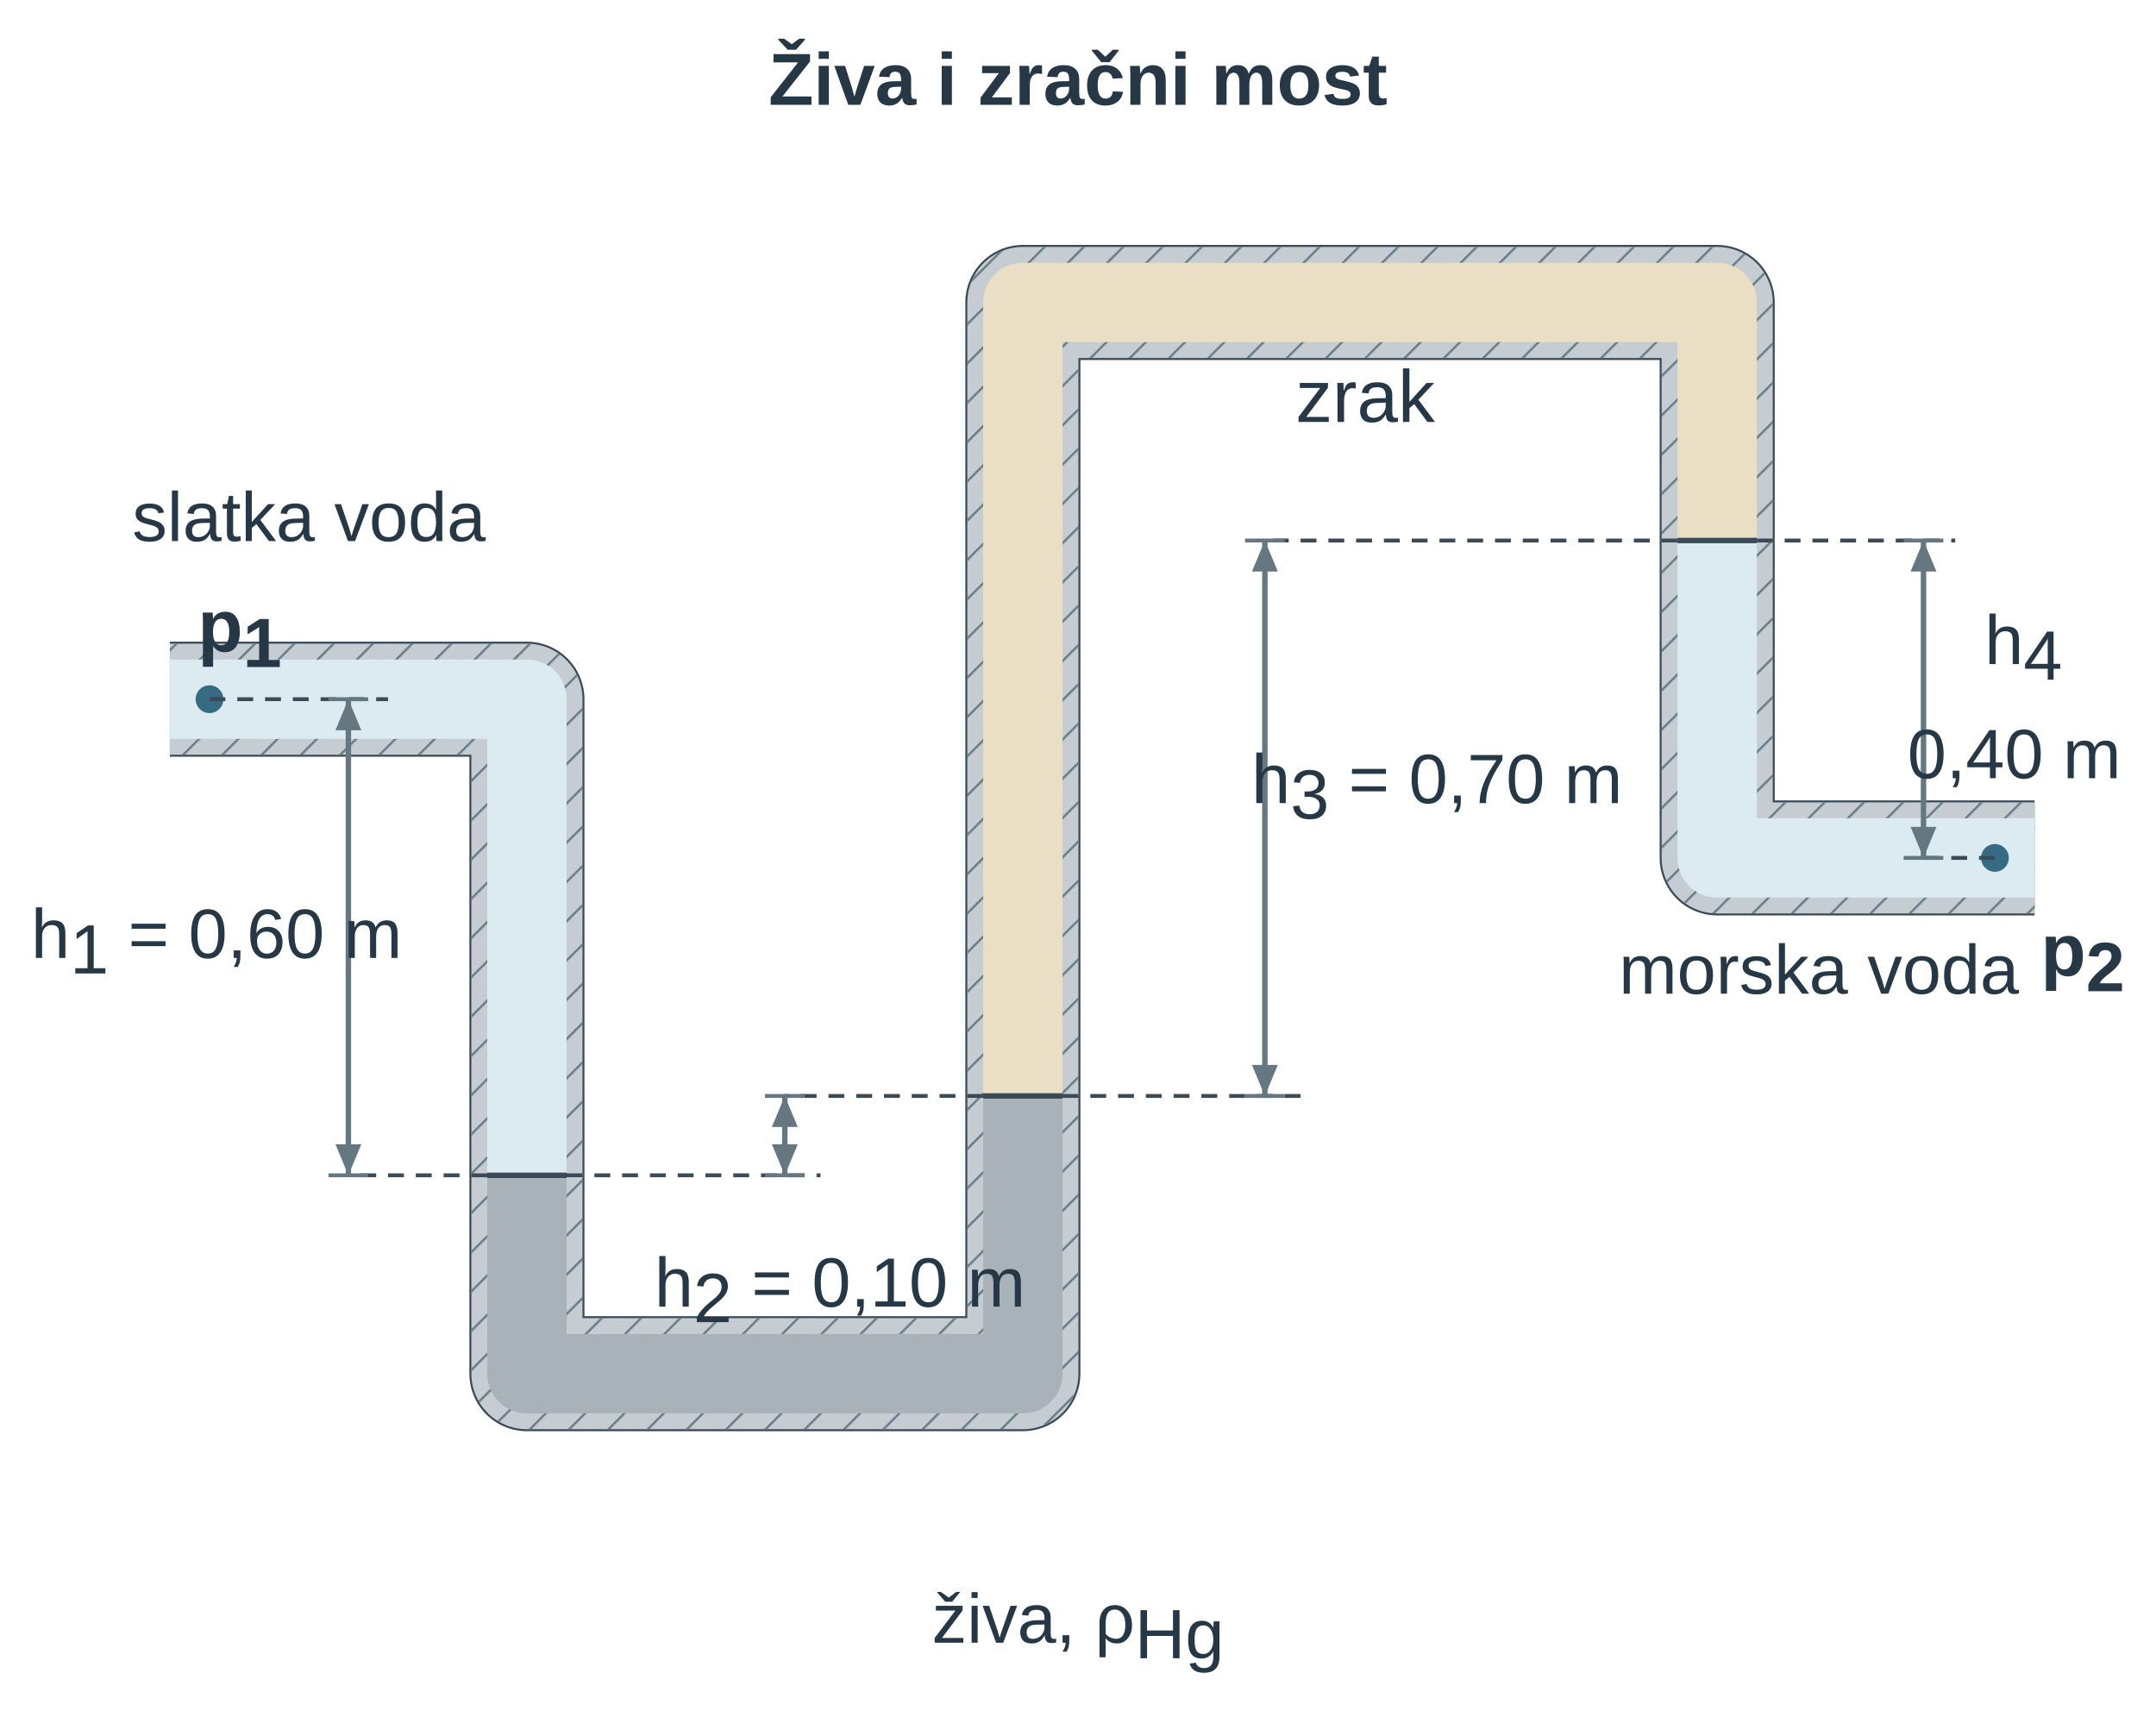
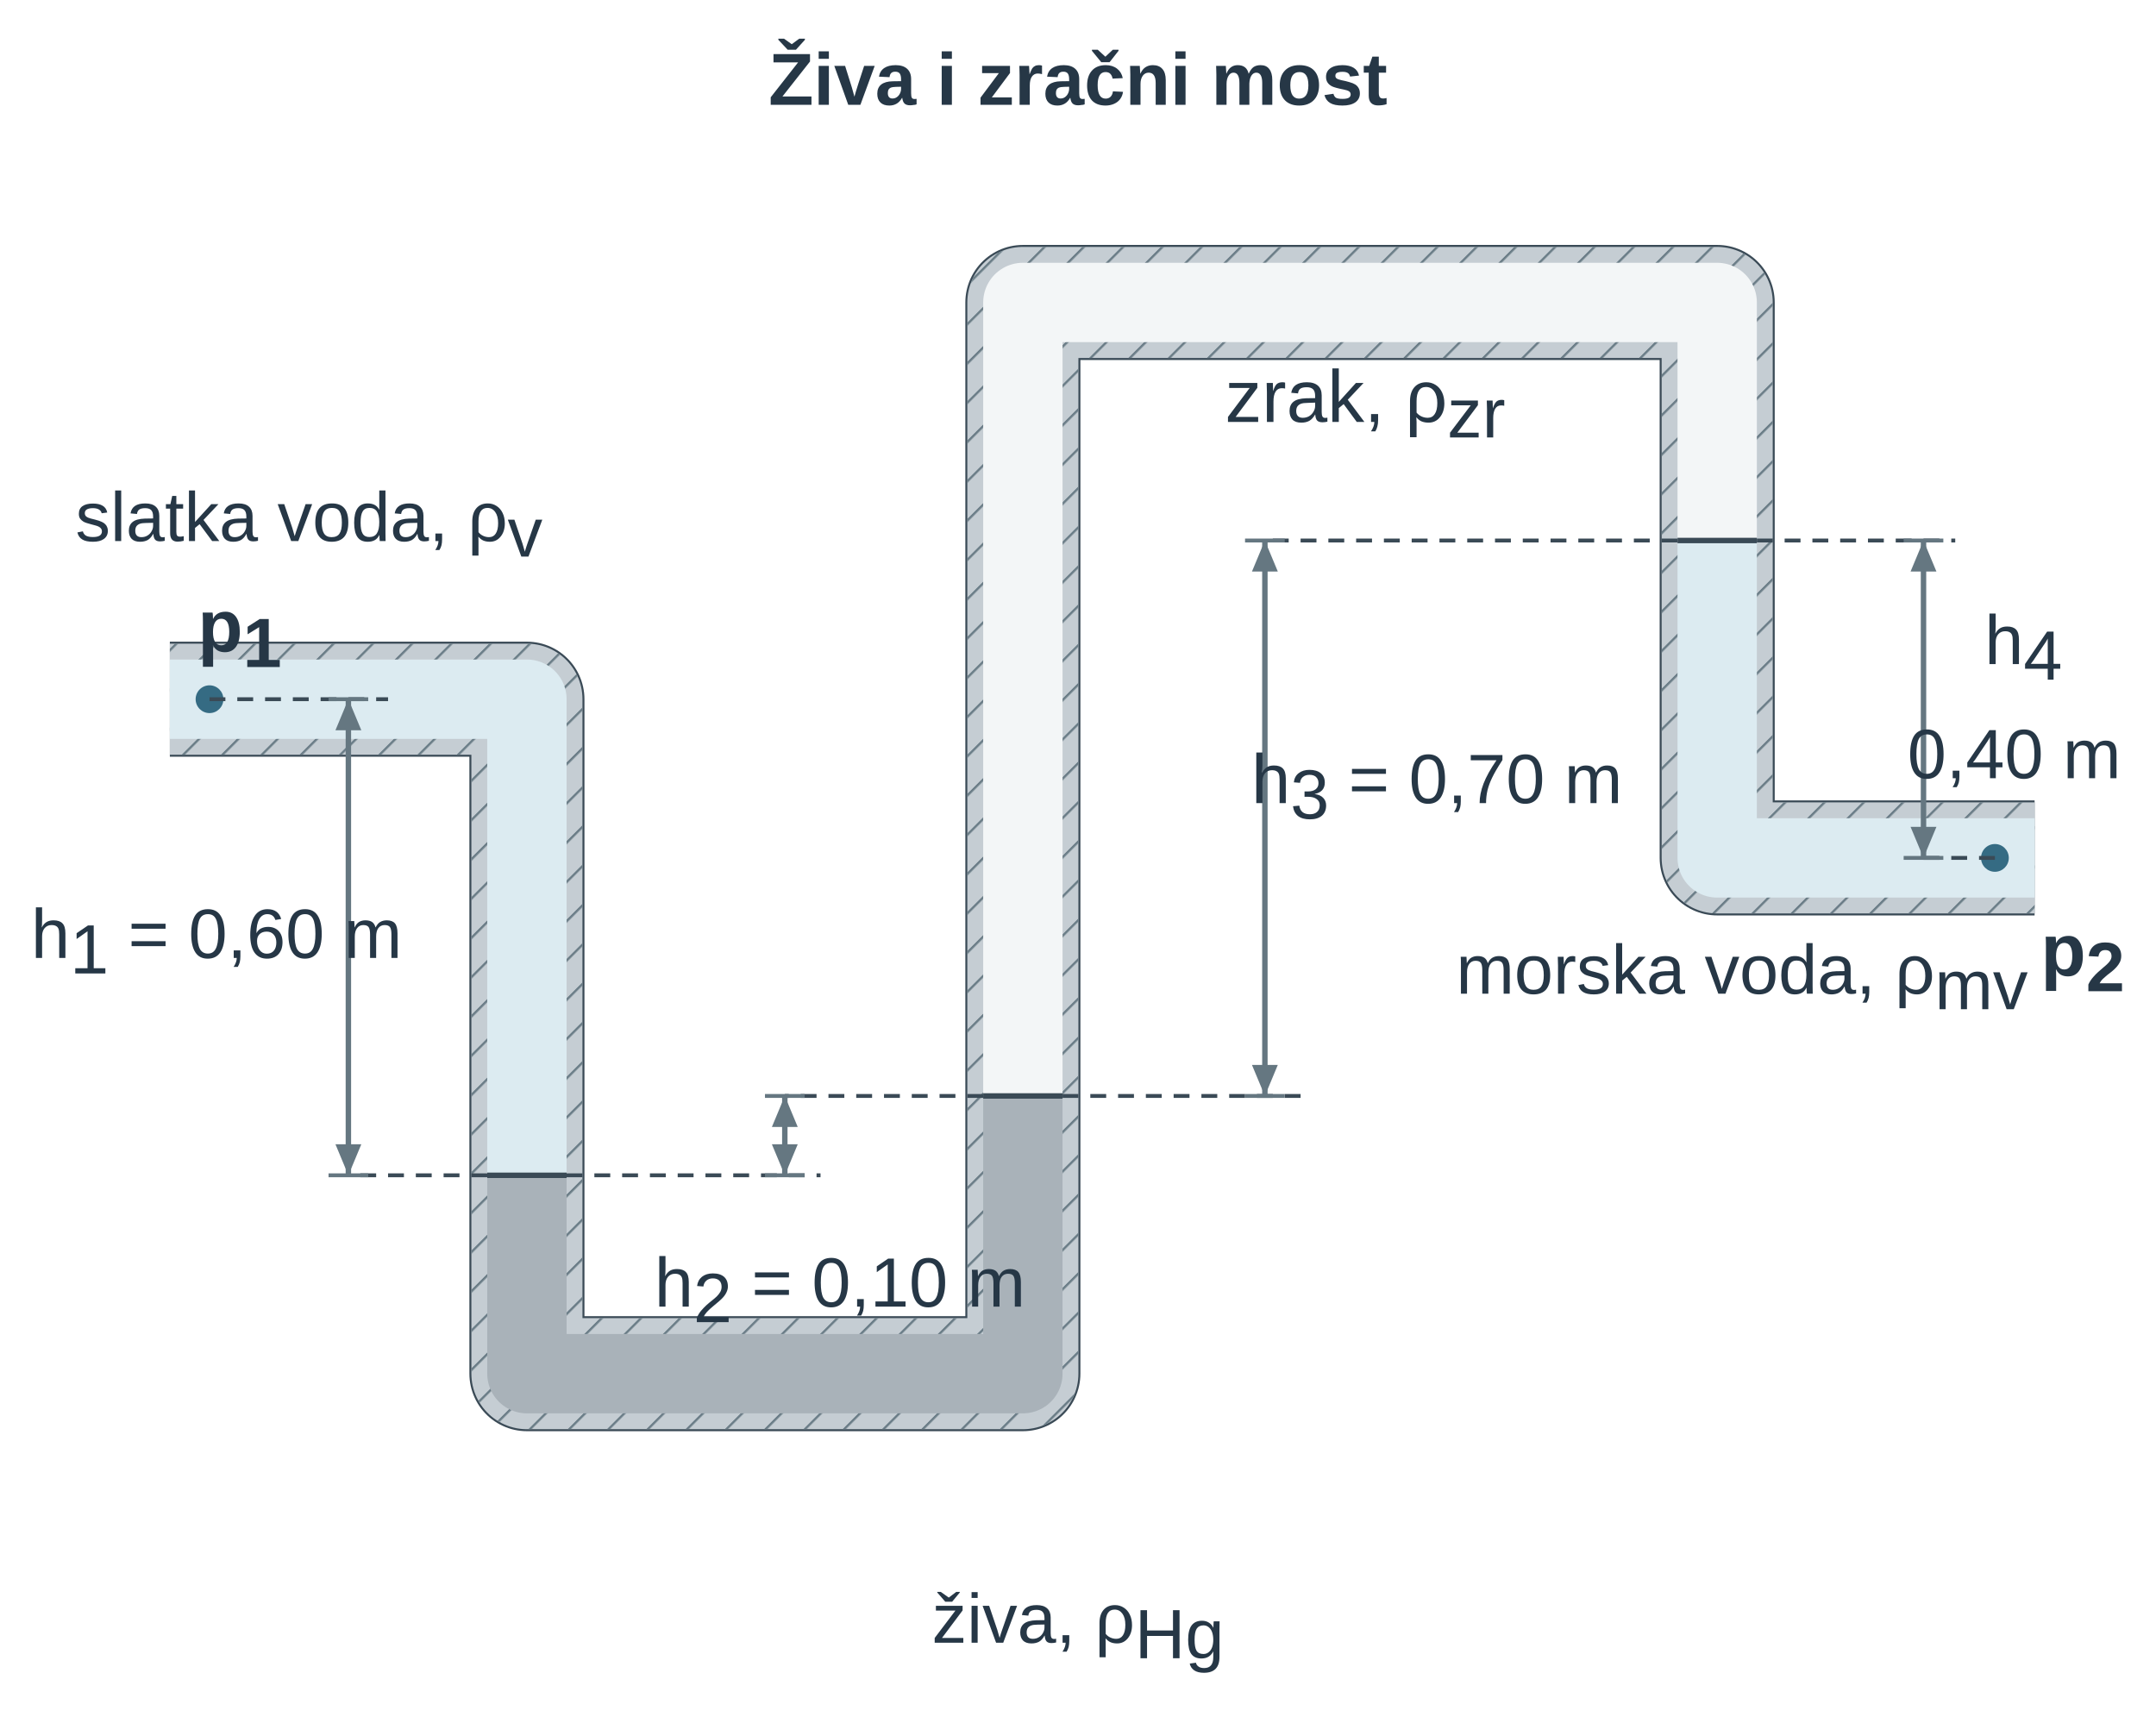
<svg xmlns="http://www.w3.org/2000/svg" width="277.682pt" height="221.077pt" viewBox="0 0 277.682 221.077" role="img">
  <defs>
    <pattern id="u03v1dm_zrak" width="10" height="10" patternUnits="userSpaceOnUse">
-       <rect width="10" height="10" fill="#eadfc5" />
-       <circle cx="5" cy="5" r="0.8" fill="#eadfc5" />
+       <rect width="10" height="10" fill="#f3f6f7" />
+       <circle cx="5" cy="5" r="0.8" fill="#f3f6f7" />
    </pattern>
    <marker id="u03v1dm_dim" markerWidth="7" markerHeight="6" refX="7" refY="3" orient="auto">
      <path d="M0,0 L0,6 L7,3 z" fill="#356b83" />
    </marker>
    <marker id="u03v1dm_dimL" markerWidth="7" markerHeight="6" refX="7" refY="3" orient="auto-start-reverse">
      <path d="M0,0 L0,6 L7,3 z" fill="#356b83" />
    </marker>
    <marker id="u03v1dm_pr" markerWidth="6" markerHeight="4" refX="5" refY="2" orient="auto">
      <path d="M0,0 L0,4 L6,2 z" fill="#356b83" />
    </marker>
    <marker id="u03v1dm_grayarrow" markerWidth="6" markerHeight="4" refX="5" refY="2" orient="auto">
      <path d="M0,0 L0,4 L6,2 z" fill="#3a4a56" />
    </marker>
    <marker id="u03v1dm_airarrow" markerWidth="6" markerHeight="4" refX="5" refY="2" orient="auto">
      <path d="M0,0 L0,4 L6,2 z" fill="#356b83" />
    </marker>
    <marker id="u03p2_dim" markerWidth="6" markerHeight="5" refX="6" refY="2.5" orient="auto">
      <path d="M0 0 L0 5 L6 2.5 Z" fill="#657781" stroke="none" stroke-width="1.2" />
    </marker>
    <marker id="u03p2_dimL" markerWidth="6" markerHeight="5" refX="6" refY="2.5" orient="auto-start-reverse">
      <path d="M0 0 L0 5 L6 2.5 Z" fill="#657781" stroke="none" stroke-width="1.2" />
    </marker>
    <pattern id="u03p2_hatch" width="7" height="7" patternUnits="userSpaceOnUse" patternTransform="rotate(45)">
      <line x1="0" y1="0" x2="0" y2="7" stroke="#657781" stroke-width="1.1" />
    </pattern>
  </defs>
  <g font-family="Arial, Liberation Sans, sans-serif">
    <g transform="translate(138.841 13.5)">
      <text data-source-text="1" x="0" y="0" text-anchor="middle" font-size="9.5" font-weight="600" fill="rgb(38, 55, 70)">Živa i zračni most</text>
    </g>
    <g transform="translate(-8.274 -18.208) scale(0.511)">
      <g transform="matrix(1 0 0 1 -1 -8.133)">
        <path d="M60 220 H150 V390 H275 V120 H450 V260 H530" fill="none" stroke="rgb(58, 74, 86)" stroke-width="29px" stroke-linejoin="round" stroke-linecap="butt" stroke-dasharray="none" fill-opacity="1" stroke-opacity="1" opacity="1" marker-start="none" marker-mid="none" marker-end="none" data-source-geometry="1" />
      </g>
    </g>
    <g transform="translate(-8.274 -18.208) scale(0.511)">
      <g transform="matrix(1 0 0 1 -1 -8.133)">
        <path d="M60 220 H150 V390 H275 V120 H450 V260 H530" fill="none" stroke="rgb(197, 205, 211)" stroke-width="28px" stroke-linejoin="round" stroke-linecap="butt" stroke-dasharray="none" fill-opacity="1" stroke-opacity="1" opacity="1" marker-start="none" marker-mid="none" marker-end="none" data-source-geometry="2" />
      </g>
    </g>
    <g transform="translate(-8.274 -18.208) scale(0.511)">
      <g transform="matrix(1 0 0 1 -1 -8.133)">
        <path d="M60 220 H150 V390 H275 V120 H450 V260 H530" fill="none" stroke="url(#u03p2_hatch)" stroke-width="28px" stroke-linejoin="round" stroke-linecap="butt" stroke-dasharray="none" fill-opacity="1" stroke-opacity="1" opacity="1" marker-start="none" marker-mid="none" marker-end="none" data-source-geometry="3" />
      </g>
    </g>
    <g transform="translate(-8.274 -18.208) scale(0.511)">
      <g transform="matrix(1 0 0 1 -1 -8.133)">
        <path d="M60 220 H150 V340" fill="none" stroke="rgb(220, 235, 241)" stroke-width="20px" stroke-linejoin="round" stroke-linecap="butt" stroke-dasharray="none" fill-opacity="1" stroke-opacity="1" opacity="1" marker-start="none" marker-mid="none" marker-end="none" data-source-geometry="4" />
      </g>
    </g>
    <g transform="translate(-8.274 -18.208) scale(0.511)">
      <g transform="matrix(1 0 0 1 -1 -8.133)">
        <path d="M150 340 V390 H275 V320" fill="none" stroke="rgb(169, 178, 185)" stroke-width="20px" stroke-linejoin="round" stroke-linecap="butt" stroke-dasharray="none" fill-opacity="1" stroke-opacity="1" opacity="1" marker-start="none" marker-mid="none" marker-end="none" data-source-geometry="5" />
      </g>
    </g>
    <g transform="translate(-8.274 -18.208) scale(0.511)">
      <g transform="matrix(1 0 0 1 -1 -8.133)">
        <path d="M275 320 V120 H450 V180" fill="none" stroke="url(#u03v1dm_zrak)" stroke-width="20px" stroke-linejoin="round" stroke-linecap="butt" stroke-dasharray="none" fill-opacity="1" stroke-opacity="1" opacity="1" marker-start="none" marker-mid="none" marker-end="none" data-source-geometry="6" />
      </g>
    </g>
    <g transform="translate(-8.274 -18.208) scale(0.511)">
      <g transform="matrix(1 0 0 1 -1 -8.133)">
        <path d="M450 180 V260 H530" fill="none" stroke="rgb(220, 235, 241)" stroke-width="20px" stroke-linejoin="round" stroke-linecap="butt" stroke-dasharray="none" fill-opacity="1" stroke-opacity="1" opacity="1" marker-start="none" marker-mid="none" marker-end="none" data-source-geometry="7" />
      </g>
    </g>
    <g transform="translate(-8.274 -18.208) scale(0.511)">
      <g transform="matrix(1 0 0 1 -1 -8.133)">
        <line x1="140" y1="340" x2="160" y2="340" stroke="rgb(58, 74, 86)" stroke-width="1.369" fill="rgb(0, 0, 0)" stroke-linecap="butt" stroke-linejoin="miter" stroke-dasharray="none" fill-opacity="1" stroke-opacity="1" opacity="1" marker-start="none" marker-mid="none" marker-end="none" data-source-geometry="8" />
      </g>
    </g>
    <g transform="translate(-8.274 -18.208) scale(0.511)">
      <g transform="matrix(1 0 0 1 -1 -8.133)">
        <line x1="265" y1="320" x2="285" y2="320" stroke="rgb(58, 74, 86)" stroke-width="1.369" fill="rgb(0, 0, 0)" stroke-linecap="butt" stroke-linejoin="miter" stroke-dasharray="none" fill-opacity="1" stroke-opacity="1" opacity="1" marker-start="none" marker-mid="none" marker-end="none" data-source-geometry="9" />
      </g>
    </g>
    <g transform="translate(-8.274 -18.208) scale(0.511)">
      <g transform="matrix(1 0 0 1 -1 -8.133)">
        <line x1="440" y1="180" x2="460" y2="180" stroke="rgb(58, 74, 86)" stroke-width="1.369" fill="rgb(0, 0, 0)" stroke-linecap="butt" stroke-linejoin="miter" stroke-dasharray="none" fill-opacity="1" stroke-opacity="1" opacity="1" marker-start="none" marker-mid="none" marker-end="none" data-source-geometry="10" />
      </g>
    </g>
    <g transform="translate(-8.274 -18.208) scale(0.511)">
      <g transform="matrix(1 0 0 1 -1 -8.133)">
        <circle cx="70" cy="220" r="3.5" fill="rgb(53, 107, 131)" stroke="none" stroke-width="1px" stroke-linecap="butt" stroke-linejoin="miter" stroke-dasharray="none" fill-opacity="1" stroke-opacity="1" opacity="1" marker-start="none" marker-mid="none" marker-end="none" data-source-geometry="11" />
      </g>
    </g>
    <g transform="translate(-8.274 -18.208) scale(0.511)">
      <g transform="matrix(1 0 0 1 -1 -8.133)">
        <circle cx="520" cy="260" r="3.5" fill="rgb(53, 107, 131)" stroke="none" stroke-width="1px" stroke-linecap="butt" stroke-linejoin="miter" stroke-dasharray="none" fill-opacity="1" stroke-opacity="1" opacity="1" marker-start="none" marker-mid="none" marker-end="none" data-source-geometry="13" />
      </g>
    </g>
    <g transform="translate(-8.274 -18.208) scale(0.511)">
      <g transform="matrix(1 0 0 1 -1 -8.133)">
        <line x1="70" y1="220" x2="115" y2="220" stroke="rgb(58, 74, 86)" stroke-width="0.978" stroke-dasharray="4px, 3px" fill="rgb(0, 0, 0)" stroke-linecap="butt" stroke-linejoin="miter" fill-opacity="1" stroke-opacity="1" opacity="1" marker-start="none" marker-mid="none" marker-end="none" data-source-geometry="19" />
      </g>
    </g>
    <g transform="translate(-8.274 -18.208) scale(0.511)">
      <g transform="matrix(1 0 0 1 -1 -8.133)">
        <line x1="140" y1="340" x2="105" y2="340" stroke="rgb(58, 74, 86)" stroke-width="0.978" stroke-dasharray="4px, 3px" fill="rgb(0, 0, 0)" stroke-linecap="butt" stroke-linejoin="miter" fill-opacity="1" stroke-opacity="1" opacity="1" marker-start="none" marker-mid="none" marker-end="none" data-source-geometry="20" />
      </g>
    </g>
    <g transform="translate(-8.274 -18.208) scale(0.511)">
      <g transform="matrix(1 0 0 1 -1 -8.133)">
        <line x1="160" y1="340" x2="224" y2="340" stroke="rgb(58, 74, 86)" stroke-width="0.978" stroke-dasharray="4px, 3px" fill="rgb(0, 0, 0)" stroke-linecap="butt" stroke-linejoin="miter" fill-opacity="1" stroke-opacity="1" opacity="1" marker-start="none" marker-mid="none" marker-end="none" data-source-geometry="21" />
      </g>
    </g>
    <g transform="translate(-8.274 -18.208) scale(0.511)">
      <g transform="matrix(1 0 0 1 -1 -8.133)">
        <line x1="265" y1="320" x2="215" y2="320" stroke="rgb(58, 74, 86)" stroke-width="0.978" stroke-dasharray="4px, 3px" fill="rgb(0, 0, 0)" stroke-linecap="butt" stroke-linejoin="miter" fill-opacity="1" stroke-opacity="1" opacity="1" marker-start="none" marker-mid="none" marker-end="none" data-source-geometry="22" />
      </g>
    </g>
    <g transform="translate(-8.274 -18.208) scale(0.511)">
      <g transform="matrix(1 0 0 1 -1 -8.133)">
        <line x1="285" y1="320" x2="346" y2="320" stroke="rgb(58, 74, 86)" stroke-width="0.978" stroke-dasharray="4px, 3px" fill="rgb(0, 0, 0)" stroke-linecap="butt" stroke-linejoin="miter" fill-opacity="1" stroke-opacity="1" opacity="1" marker-start="none" marker-mid="none" marker-end="none" data-source-geometry="23" />
      </g>
    </g>
    <g transform="translate(-8.274 -18.208) scale(0.511)">
      <g transform="matrix(1 0 0 1 -1 -8.133)">
        <line x1="440" y1="180" x2="336" y2="180" stroke="rgb(58, 74, 86)" stroke-width="0.978" stroke-dasharray="4px, 3px" fill="rgb(0, 0, 0)" stroke-linecap="butt" stroke-linejoin="miter" fill-opacity="1" stroke-opacity="1" opacity="1" marker-start="none" marker-mid="none" marker-end="none" data-source-geometry="24" />
      </g>
    </g>
    <g transform="translate(-8.274 -18.208) scale(0.511)">
      <g transform="matrix(1 0 0 1 -1 -8.133)">
        <line x1="460" y1="180" x2="510" y2="180" stroke="rgb(58, 74, 86)" stroke-width="0.978" stroke-dasharray="4px, 3px" fill="rgb(0, 0, 0)" stroke-linecap="butt" stroke-linejoin="miter" fill-opacity="1" stroke-opacity="1" opacity="1" marker-start="none" marker-mid="none" marker-end="none" data-source-geometry="25" />
      </g>
    </g>
    <g transform="translate(-8.274 -18.208) scale(0.511)">
      <g transform="matrix(1 0 0 1 -1 -8.133)">
        <line x1="520" y1="260" x2="502" y2="260" stroke="rgb(58, 74, 86)" stroke-width="0.978" stroke-dasharray="4px, 3px" fill="rgb(0, 0, 0)" stroke-linecap="butt" stroke-linejoin="miter" fill-opacity="1" stroke-opacity="1" opacity="1" marker-start="none" marker-mid="none" marker-end="none" data-source-geometry="26" />
      </g>
    </g>
    <g transform="translate(-8.274 -18.208) scale(0.511)">
      <g transform="matrix(1 0 0 1 -1 -8.133)">
        <line x1="100" y1="220" x2="110" y2="220" stroke="rgb(101, 119, 129)" stroke-width="0.978" fill="rgb(0, 0, 0)" stroke-linecap="butt" stroke-linejoin="miter" stroke-dasharray="none" fill-opacity="1" stroke-opacity="1" opacity="1" marker-start="none" marker-mid="none" marker-end="none" data-source-geometry="27" />
      </g>
    </g>
    <g transform="translate(-8.274 -18.208) scale(0.511)">
      <g transform="matrix(1 0 0 1 -1 -8.133)">
        <line x1="100" y1="340" x2="110" y2="340" stroke="rgb(101, 119, 129)" stroke-width="0.978" fill="rgb(0, 0, 0)" stroke-linecap="butt" stroke-linejoin="miter" stroke-dasharray="none" fill-opacity="1" stroke-opacity="1" opacity="1" marker-start="none" marker-mid="none" marker-end="none" data-source-geometry="28" />
      </g>
    </g>
    <defs>
      <marker id="u03p2_dimL-print-0-29-marker-start" markerWidth="7.822" markerHeight="6.518" refX="6" refY="2.5" orient="auto-start-reverse" viewBox="0 0 6 5" markerUnits="userSpaceOnUse">
        <path d="M0 0 L0 5 L6 2.5 Z" fill="#657781" stroke="none" stroke-width="1.2" />
      </marker>
    </defs>
    <defs>
      <marker id="u03p2_dim-print-0-29-marker-end" markerWidth="7.822" markerHeight="6.518" refX="6" refY="2.5" orient="auto" viewBox="0 0 6 5" markerUnits="userSpaceOnUse">
        <path d="M0 0 L0 5 L6 2.5 Z" fill="#657781" stroke="none" stroke-width="1.2" />
      </marker>
    </defs>
    <g transform="translate(-8.274 -18.208) scale(0.511)">
      <g transform="matrix(1 0 0 1 -1 -8.133)">
        <line x1="105" y1="220" x2="105" y2="340" stroke="rgb(101, 119, 129)" stroke-width="1.369" marker-start="url(#u03p2_dimL-print-0-29-marker-start)" marker-end="url(#u03p2_dim-print-0-29-marker-end)" fill="rgb(0, 0, 0)" stroke-linecap="butt" stroke-linejoin="miter" stroke-dasharray="none" fill-opacity="1" stroke-opacity="1" opacity="1" marker-mid="none" data-source-geometry="29" />
      </g>
    </g>
    <g transform="translate(-8.274 -18.208) scale(0.511)">
      <g transform="matrix(1 0 0 1 -1 -8.133)">
        <line x1="210" y1="320" x2="220" y2="320" stroke="rgb(101, 119, 129)" stroke-width="0.978" fill="rgb(0, 0, 0)" stroke-linecap="butt" stroke-linejoin="miter" stroke-dasharray="none" fill-opacity="1" stroke-opacity="1" opacity="1" marker-start="none" marker-mid="none" marker-end="none" data-source-geometry="31" />
      </g>
    </g>
    <g transform="translate(-8.274 -18.208) scale(0.511)">
      <g transform="matrix(1 0 0 1 -1 -8.133)">
        <line x1="210" y1="340" x2="220" y2="340" stroke="rgb(101, 119, 129)" stroke-width="0.978" fill="rgb(0, 0, 0)" stroke-linecap="butt" stroke-linejoin="miter" stroke-dasharray="none" fill-opacity="1" stroke-opacity="1" opacity="1" marker-start="none" marker-mid="none" marker-end="none" data-source-geometry="32" />
      </g>
    </g>
    <defs>
      <marker id="u03p2_dimL-print-0-33-marker-start" markerWidth="7.822" markerHeight="6.518" refX="6" refY="2.5" orient="auto-start-reverse" viewBox="0 0 6 5" markerUnits="userSpaceOnUse">
        <path d="M0 0 L0 5 L6 2.5 Z" fill="#657781" stroke="none" stroke-width="1.2" />
      </marker>
    </defs>
    <defs>
      <marker id="u03p2_dim-print-0-33-marker-end" markerWidth="7.822" markerHeight="6.518" refX="6" refY="2.5" orient="auto" viewBox="0 0 6 5" markerUnits="userSpaceOnUse">
        <path d="M0 0 L0 5 L6 2.5 Z" fill="#657781" stroke="none" stroke-width="1.2" />
      </marker>
    </defs>
    <g transform="translate(-8.274 -18.208) scale(0.511)">
      <g transform="matrix(1 0 0 1 -1 -8.133)">
        <line x1="215" y1="320" x2="215" y2="340" stroke="rgb(101, 119, 129)" stroke-width="1.369" marker-start="url(#u03p2_dimL-print-0-33-marker-start)" marker-end="url(#u03p2_dim-print-0-33-marker-end)" fill="rgb(0, 0, 0)" stroke-linecap="butt" stroke-linejoin="miter" stroke-dasharray="none" fill-opacity="1" stroke-opacity="1" opacity="1" marker-mid="none" data-source-geometry="33" />
      </g>
    </g>
    <g transform="translate(-8.274 -18.208) scale(0.511)">
      <g transform="matrix(1 0 0 1 -1 -8.133)">
        <line x1="331" y1="180" x2="341" y2="180" stroke="rgb(101, 119, 129)" stroke-width="0.978" fill="rgb(0, 0, 0)" stroke-linecap="butt" stroke-linejoin="miter" stroke-dasharray="none" fill-opacity="1" stroke-opacity="1" opacity="1" marker-start="none" marker-mid="none" marker-end="none" data-source-geometry="35" />
      </g>
    </g>
    <g transform="translate(-8.274 -18.208) scale(0.511)">
      <g transform="matrix(1 0 0 1 -1 -8.133)">
        <line x1="331" y1="320" x2="341" y2="320" stroke="rgb(101, 119, 129)" stroke-width="0.978" fill="rgb(0, 0, 0)" stroke-linecap="butt" stroke-linejoin="miter" stroke-dasharray="none" fill-opacity="1" stroke-opacity="1" opacity="1" marker-start="none" marker-mid="none" marker-end="none" data-source-geometry="36" />
      </g>
    </g>
    <defs>
      <marker id="u03p2_dimL-print-0-37-marker-start" markerWidth="7.822" markerHeight="6.518" refX="6" refY="2.5" orient="auto-start-reverse" viewBox="0 0 6 5" markerUnits="userSpaceOnUse">
        <path d="M0 0 L0 5 L6 2.5 Z" fill="#657781" stroke="none" stroke-width="1.2" />
      </marker>
    </defs>
    <defs>
      <marker id="u03p2_dim-print-0-37-marker-end" markerWidth="7.822" markerHeight="6.518" refX="6" refY="2.5" orient="auto" viewBox="0 0 6 5" markerUnits="userSpaceOnUse">
        <path d="M0 0 L0 5 L6 2.5 Z" fill="#657781" stroke="none" stroke-width="1.2" />
      </marker>
    </defs>
    <g transform="translate(-8.274 -18.208) scale(0.511)">
      <g transform="matrix(1 0 0 1 -1 -8.133)">
        <line x1="336" y1="180" x2="336" y2="320" stroke="rgb(101, 119, 129)" stroke-width="1.369" marker-start="url(#u03p2_dimL-print-0-37-marker-start)" marker-end="url(#u03p2_dim-print-0-37-marker-end)" fill="rgb(0, 0, 0)" stroke-linecap="butt" stroke-linejoin="miter" stroke-dasharray="none" fill-opacity="1" stroke-opacity="1" opacity="1" marker-mid="none" data-source-geometry="37" />
      </g>
    </g>
    <g transform="translate(-8.274 -18.208) scale(0.511)">
      <g transform="matrix(1 0 0 1 -1 -8.133)">
        <line x1="497" y1="180" x2="507" y2="180" stroke="rgb(101, 119, 129)" stroke-width="0.978" fill="rgb(0, 0, 0)" stroke-linecap="butt" stroke-linejoin="miter" stroke-dasharray="none" fill-opacity="1" stroke-opacity="1" opacity="1" marker-start="none" marker-mid="none" marker-end="none" data-source-geometry="39" />
      </g>
    </g>
    <g transform="translate(-8.274 -18.208) scale(0.511)">
      <g transform="matrix(1 0 0 1 -1 -8.133)">
        <line x1="497" y1="260" x2="507" y2="260" stroke="rgb(101, 119, 129)" stroke-width="0.978" fill="rgb(0, 0, 0)" stroke-linecap="butt" stroke-linejoin="miter" stroke-dasharray="none" fill-opacity="1" stroke-opacity="1" opacity="1" marker-start="none" marker-mid="none" marker-end="none" data-source-geometry="40" />
      </g>
    </g>
    <defs>
      <marker id="u03p2_dimL-print-0-41-marker-start" markerWidth="7.822" markerHeight="6.518" refX="6" refY="2.5" orient="auto-start-reverse" viewBox="0 0 6 5" markerUnits="userSpaceOnUse">
        <path d="M0 0 L0 5 L6 2.5 Z" fill="#657781" stroke="none" stroke-width="1.2" />
      </marker>
    </defs>
    <defs>
      <marker id="u03p2_dim-print-0-41-marker-end" markerWidth="7.822" markerHeight="6.518" refX="6" refY="2.5" orient="auto" viewBox="0 0 6 5" markerUnits="userSpaceOnUse">
        <path d="M0 0 L0 5 L6 2.5 Z" fill="#657781" stroke="none" stroke-width="1.2" />
      </marker>
    </defs>
    <g transform="translate(-8.274 -18.208) scale(0.511)">
      <g transform="matrix(1 0 0 1 -1 -8.133)">
        <line x1="502" y1="180" x2="502" y2="260" stroke="rgb(101, 119, 129)" stroke-width="1.369" marker-start="url(#u03p2_dimL-print-0-41-marker-start)" marker-end="url(#u03p2_dim-print-0-41-marker-end)" fill="rgb(0, 0, 0)" stroke-linecap="butt" stroke-linejoin="miter" stroke-dasharray="none" fill-opacity="1" stroke-opacity="1" opacity="1" marker-mid="none" data-source-geometry="41" />
      </g>
    </g>
    <g transform="translate(175.829 54.342)">
-       <text data-source-text="6" x="0" y="0" text-anchor="middle" font-size="9.5" font-weight="400" fill="rgb(38, 55, 70)">zrak</text>
+       <text data-source-text="6" x="0" y="0" text-anchor="middle" font-size="9.5" font-weight="400" fill="rgb(38, 55, 70)">zrak, ρ<tspan font-size="9" font-weight="400" font-style="normal" fill="rgb(38, 55, 70)" baseline-shift="-2">zr</tspan>
+       </text>
    </g>
    <g transform="translate(39.798 69.684)">
-       <text data-source-text="4" x="0" y="0" text-anchor="middle" font-size="9" font-weight="400" fill="rgb(38, 55, 70)">slatka voda</text>
+       <text data-source-text="4" x="0" y="0" text-anchor="middle" font-size="9" font-weight="400" fill="rgb(38, 55, 70)">slatka voda, ρ<tspan font-size="9" font-weight="400" font-style="normal" fill="rgb(38, 55, 70)" baseline-shift="-2">v</tspan>
+       </text>
    </g>
    <g transform="translate(25.479 83.912)">
      <text data-source-text="2" x="0" y="0" text-anchor="start" font-size="9.5" font-weight="600" fill="rgb(38, 55, 70)">p<tspan font-size="9" font-weight="700" font-style="normal" fill="rgb(38, 55, 70)" baseline-shift="-2">1</tspan>
      </text>
    </g>
    <g transform="translate(255.607 85.537)">
      <text data-source-text="11" x="0" y="0" text-anchor="start" font-size="9" font-weight="400" fill="rgb(38, 55, 70)">h<tspan font-size="9" font-weight="400" font-style="normal" fill="rgb(38, 55, 70)" baseline-shift="-2">4</tspan>
      </text>
    </g>
    <g transform="translate(259.423 100.231)">
      <text data-source-text="12" x="0" y="0" text-anchor="middle" font-size="9" font-weight="400" fill="rgb(38, 55, 70)">0,40 m</text>
    </g>
    <g transform="translate(161.181 103.436)">
      <text data-source-text="10" x="0" y="0" text-anchor="start" font-size="9" font-weight="400" fill="rgb(38, 55, 70)">h<tspan font-size="9" font-weight="400" font-style="normal" fill="rgb(38, 55, 70)" baseline-shift="-2">3</tspan> = 0,70 m</text>
    </g>
    <g transform="translate(262.854 125.664)">
      <text data-source-text="3" x="0" y="0" text-anchor="start" font-size="9.5" font-weight="600" fill="rgb(38, 55, 70)">p<tspan font-size="9" font-weight="700" font-style="normal" fill="rgb(38, 55, 70)" baseline-shift="-2">2</tspan>
      </text>
    </g>
    <g transform="translate(4 123.38)">
      <text data-source-text="8" x="0" y="0" text-anchor="start" font-size="9" font-weight="400" fill="rgb(38, 55, 70)">h<tspan font-size="9" font-weight="400" font-style="normal" fill="rgb(38, 55, 70)" baseline-shift="-2">1</tspan> = 0,60 m</text>
    </g>
-     <g transform="translate(234.265 127.983)">
-       <text data-source-text="5" x="0" y="0" text-anchor="middle" font-size="9" font-weight="400" fill="rgb(38, 55, 70)">morska voda</text>
+     <g transform="translate(224.357 127.983)">
+       <text data-source-text="5" x="0" y="0" text-anchor="middle" font-size="9" font-weight="400" fill="rgb(38, 55, 70)">morska voda, ρ<tspan font-size="9" font-weight="400" font-style="normal" fill="rgb(38, 55, 70)" baseline-shift="-2">mv</tspan>
+       </text>
    </g>
    <g transform="translate(84.289 168.292)">
      <text data-source-text="9" x="0" y="0" text-anchor="start" font-size="9" font-weight="400" fill="rgb(38, 55, 70)">h<tspan font-size="9" font-weight="400" font-style="normal" fill="rgb(38, 55, 70)" baseline-shift="-2">2</tspan> = 0,10 m</text>
    </g>
    <g transform="translate(138.841 211.577)">
      <text data-source-text="7" x="0" y="0" text-anchor="middle" font-size="9" font-weight="400" fill="rgb(38, 55, 70)">živa, ρ<tspan font-size="9" font-weight="400" font-style="normal" fill="rgb(38, 55, 70)" baseline-shift="-2">Hg</tspan>
      </text>
    </g>
  </g>
</svg>
